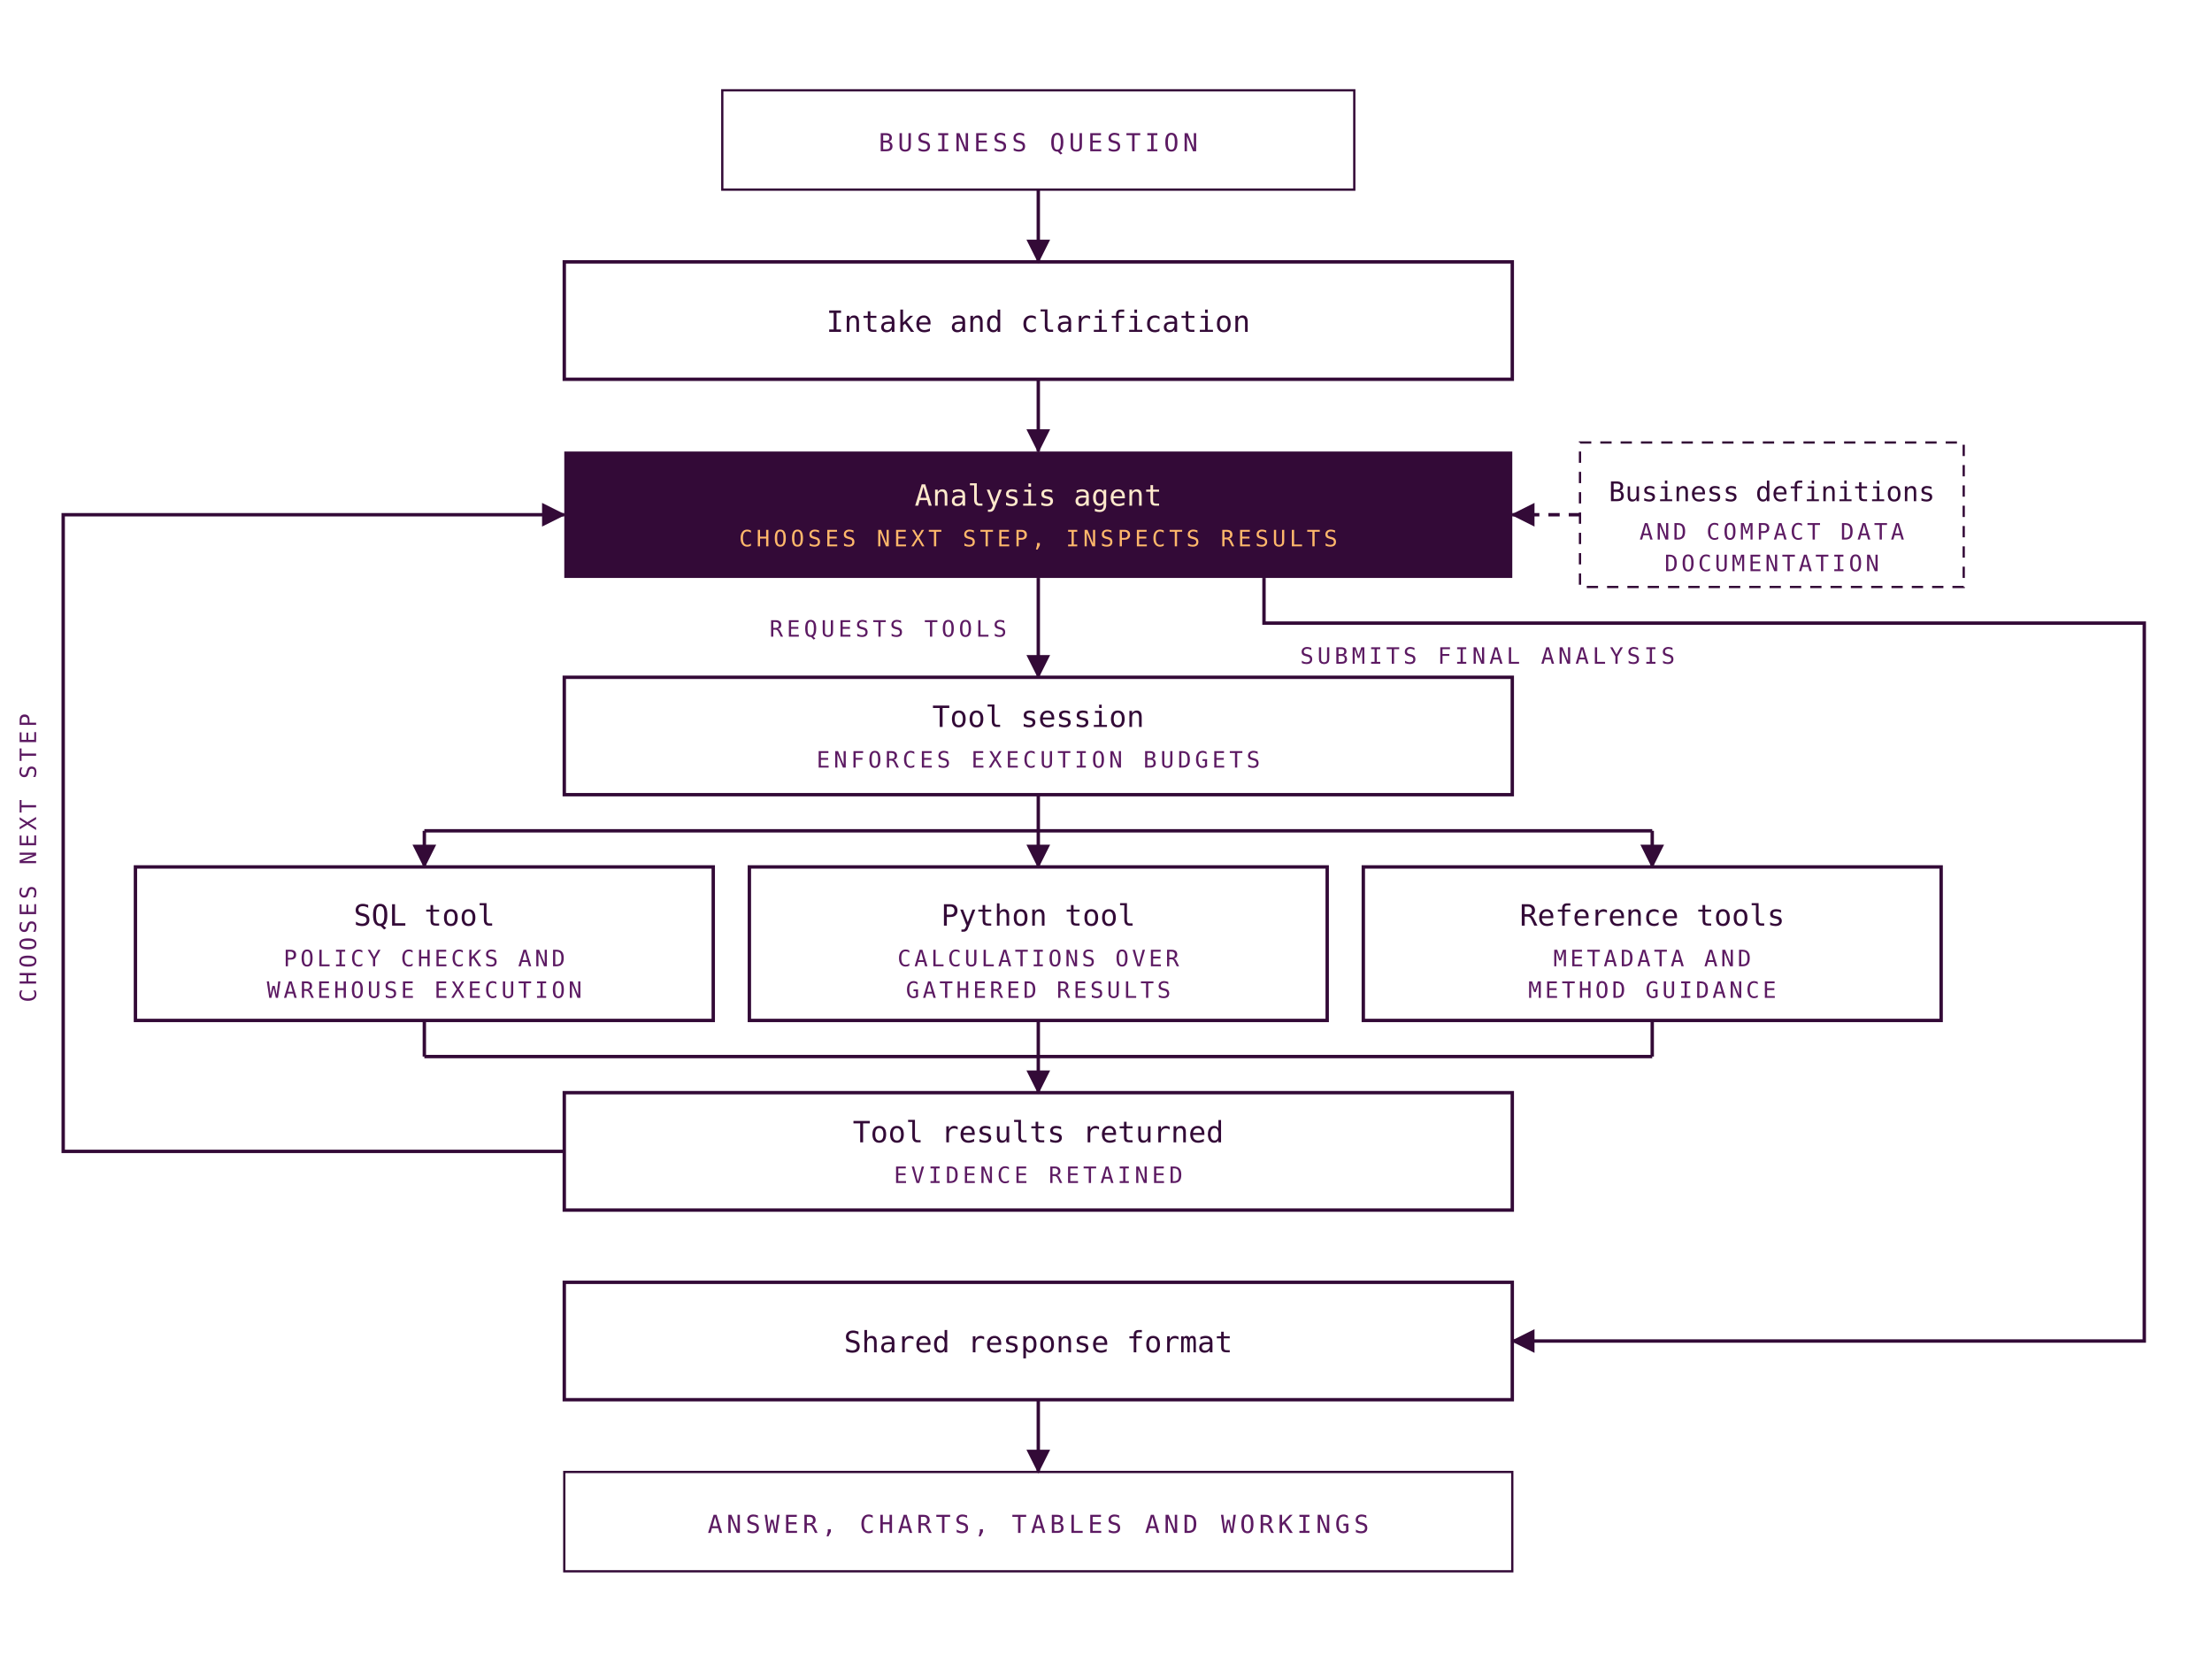
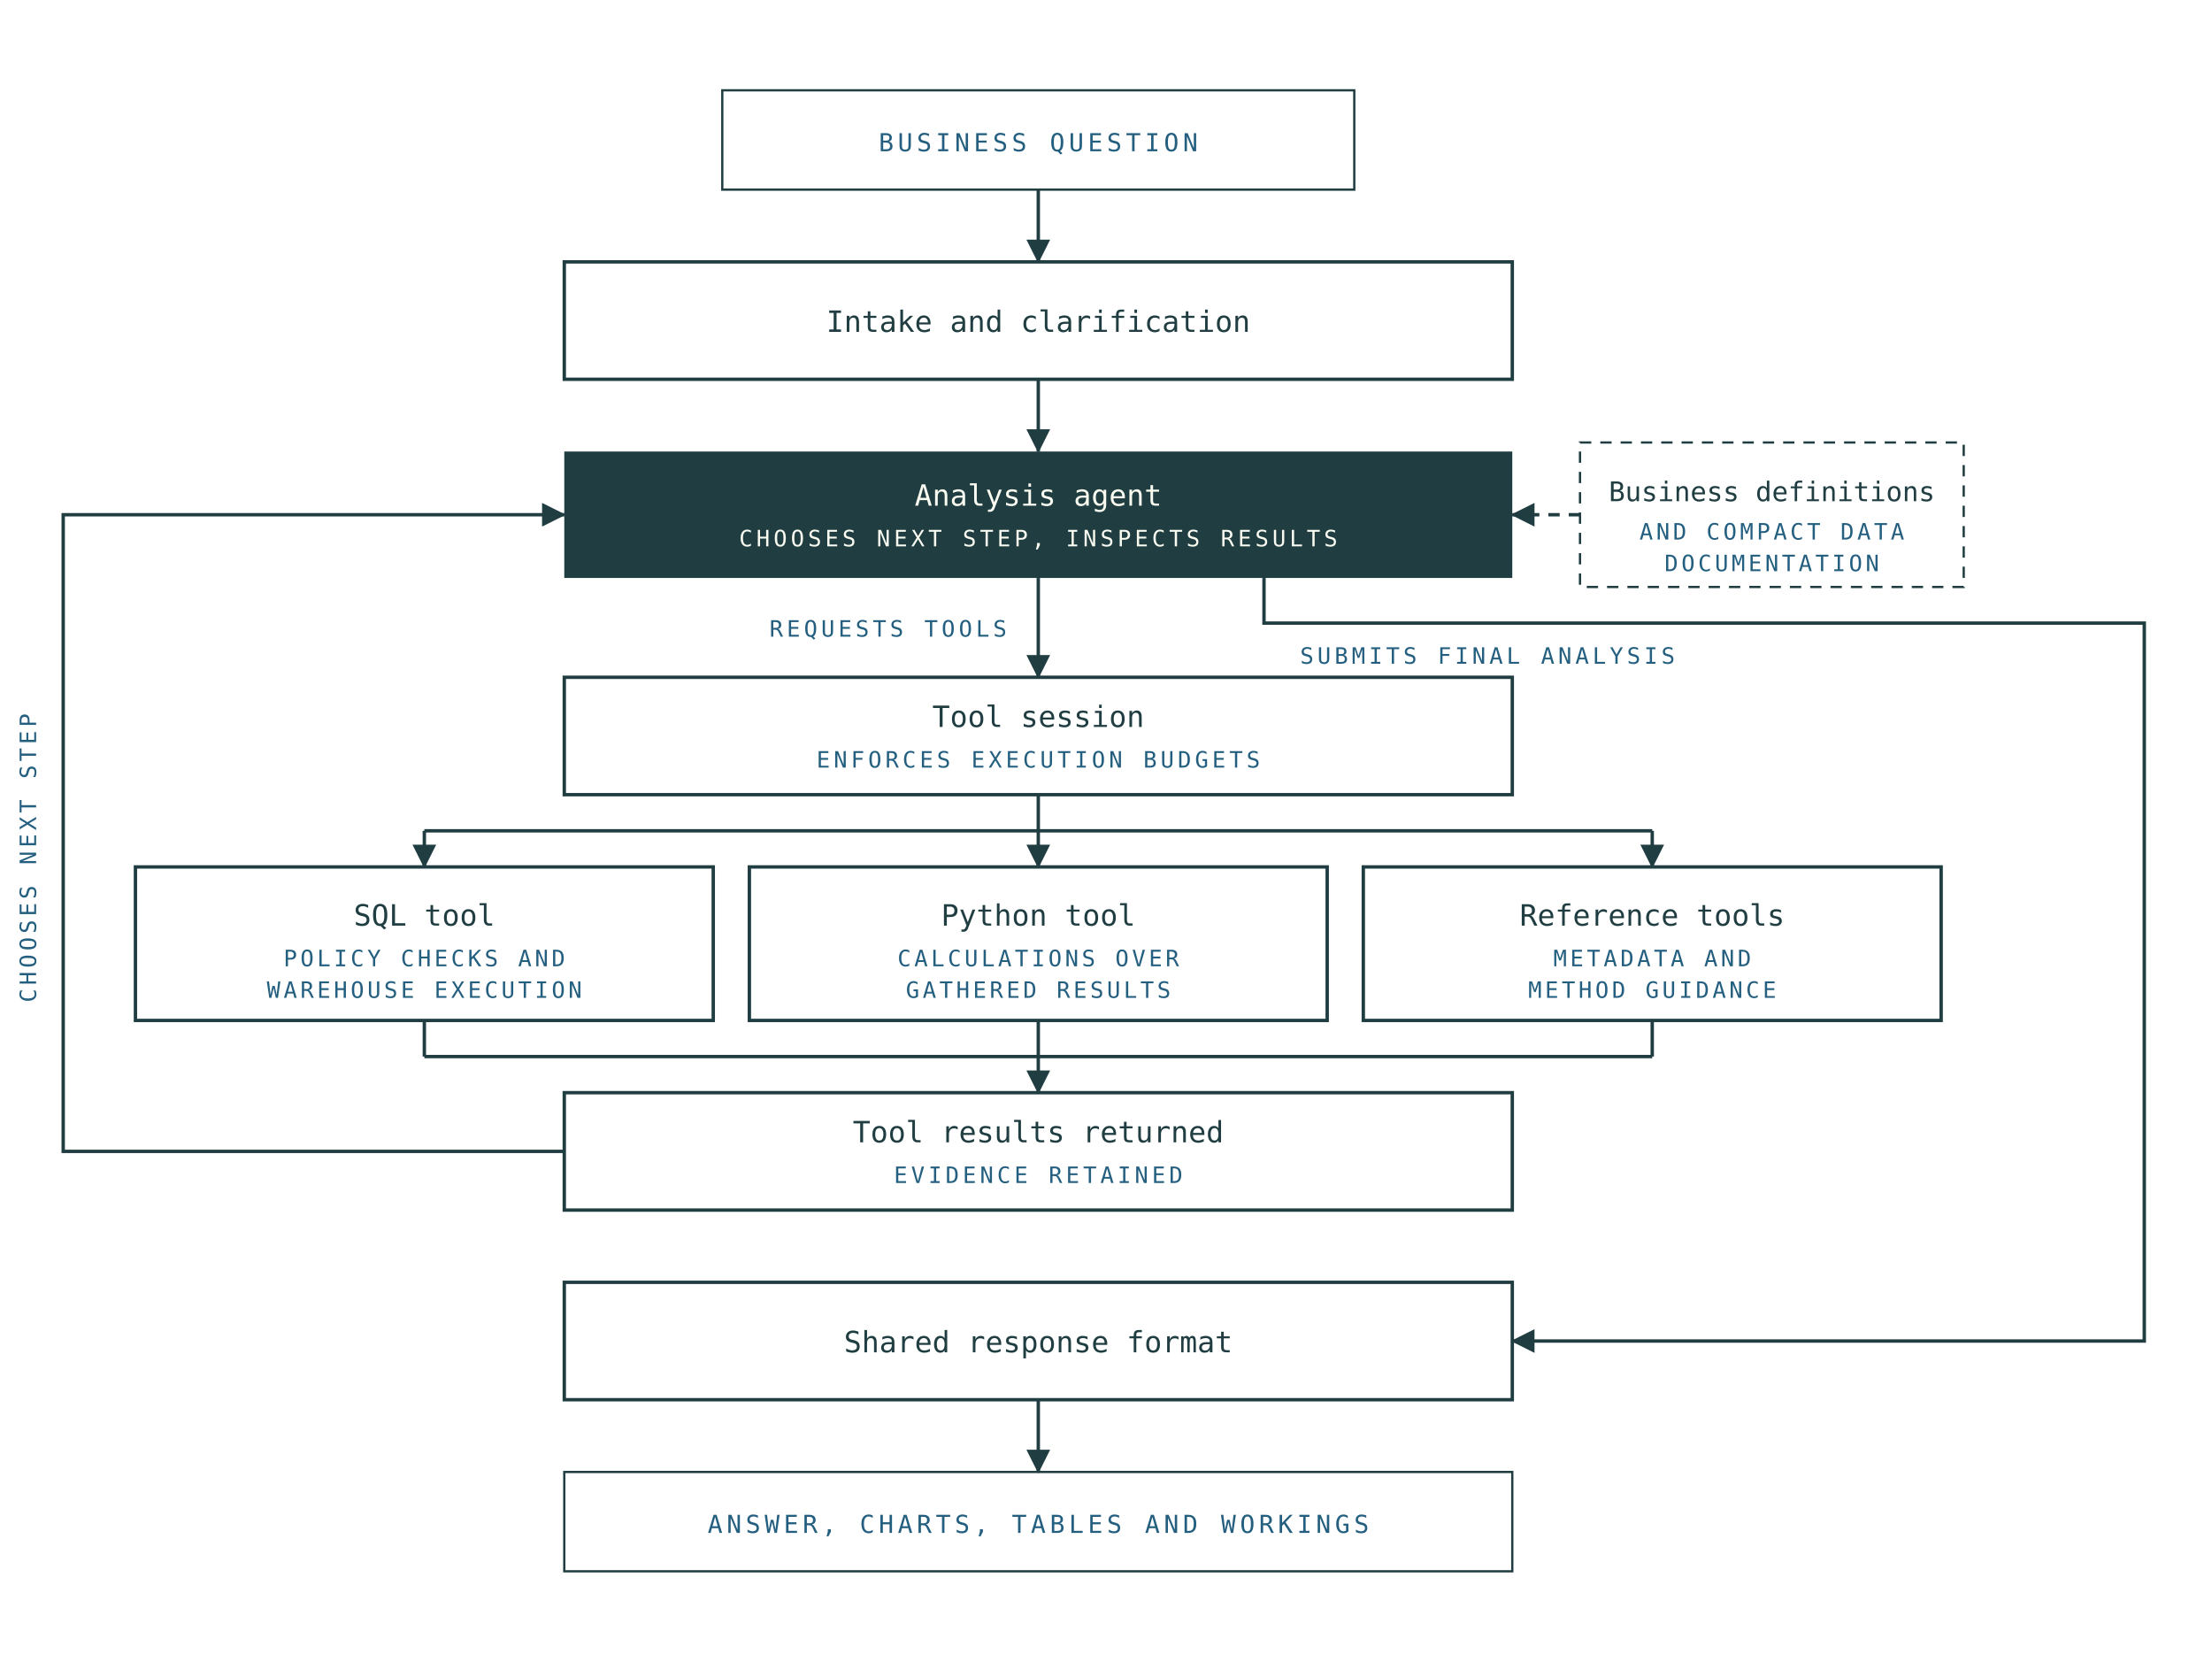
<svg xmlns="http://www.w3.org/2000/svg" aria-label="Current design: one analysis agent requests tools through an application tool session that enforces budgets; SQL, Python and reference tools return results, evidence is retained and the agent chooses the next step, then submits the final analysis to the shared response format." style="background:#FF7A1A" role="img" viewBox="0 0 980 736">
  <defs>
    <marker id="ah2" markerHeight="7" markerWidth="7" orient="auto" refX="7.5" refY="4" viewBox="0 0 8 8">
-       <path d="M0,0 L8,4 L0,8 Z" fill="#330A37" />
+       <path d="M0,0 L8,4 L0,8 Z" fill="#203D41" />
    </marker>
  </defs>
-   <g fill="none" stroke="#330A37" stroke-width="1.5">
+   <g fill="none" stroke="#203D41" stroke-width="1.5">
    <path d="M460,84 V116" marker-end="url(#ah2)" />
    <path d="M460,168 V200" marker-end="url(#ah2)" />
    <path d="M460,256 V300" marker-end="url(#ah2)" />
    <path d="M460,352 V368" />
    <path d="M188,368 H732" />
    <path d="M188,368 V384" marker-end="url(#ah2)" />
    <path d="M460,368 V384" marker-end="url(#ah2)" />
    <path d="M732,368 V384" marker-end="url(#ah2)" />
    <path d="M188,452 V468" />
    <path d="M460,452 V468" />
    <path d="M732,452 V468" />
    <path d="M188,468 H732" />
    <path d="M460,468 V484" marker-end="url(#ah2)" />
    <path d="M250,510 H28 V228 H250" marker-end="url(#ah2)" />
    <path d="M560,256 V276 H950 V594 H670" marker-end="url(#ah2)" />
    <path d="M460,620 V652" marker-end="url(#ah2)" />
  </g>
-   <path d="M700,228 H670" fill="none" marker-end="url(#ah2)" stroke="#330A37" stroke-dasharray="5 4" stroke-width="1.5" />
-   <text fill="#5C1A62" font-family="'IBM Plex Mono',monospace" font-size="10" letter-spacing="1.6" text-anchor="end" x="446" y="282">REQUESTS TOOLS</text>
-   <text fill="#5C1A62" font-family="'IBM Plex Mono',monospace" font-size="10" letter-spacing="1.6" x="576" y="294">SUBMITS FINAL ANALYSIS</text>
-   <text fill="#5C1A62" font-family="'IBM Plex Mono',monospace" font-size="10" letter-spacing="1.6" text-anchor="middle" transform="rotate(-90 16 380)" x="16" y="380">CHOOSES NEXT STEP</text>
-   <rect fill="none" height="44" stroke="#330A37" stroke-width="1" width="280" x="320" y="40" />
-   <text fill="#5C1A62" font-family="'IBM Plex Mono',monospace" font-size="11" letter-spacing="1.8" text-anchor="middle" x="460" y="67">BUSINESS QUESTION</text>
-   <rect fill="none" height="52" stroke="#330A37" stroke-width="1.5" width="420" x="250" y="116" />
-   <text fill="#330A37" font-family="'IBM Plex Mono',monospace" font-size="13" text-anchor="middle" x="460" y="147">Intake and clarification</text>
-   <rect fill="#330A37" height="56" width="420" x="250" y="200" />
-   <text fill="#FFE9CC" font-family="'IBM Plex Mono',monospace" font-size="13" text-anchor="middle" x="460" y="224">Analysis agent</text>
-   <text fill="#FFB86B" font-family="'IBM Plex Mono',monospace" font-size="10" letter-spacing="1.6" text-anchor="middle" x="460" y="242">CHOOSES NEXT STEP, INSPECTS RESULTS</text>
-   <rect fill="none" height="52" stroke="#330A37" stroke-width="1.5" width="420" x="250" y="300" />
-   <text fill="#330A37" font-family="'IBM Plex Mono',monospace" font-size="13" text-anchor="middle" x="460" y="322">Tool session</text>
-   <text fill="#5C1A62" font-family="'IBM Plex Mono',monospace" font-size="10" letter-spacing="1.6" text-anchor="middle" x="460" y="340">ENFORCES EXECUTION BUDGETS</text>
-   <rect fill="none" height="68" stroke="#330A37" stroke-width="1.5" width="256" x="60" y="384" />
-   <text fill="#330A37" font-family="'IBM Plex Mono',monospace" font-size="13" text-anchor="middle" x="188" y="410">SQL tool</text>
-   <text fill="#5C1A62" font-family="'IBM Plex Mono',monospace" font-size="10" letter-spacing="1.4" text-anchor="middle" x="188" y="428">POLICY CHECKS AND</text>
-   <text fill="#5C1A62" font-family="'IBM Plex Mono',monospace" font-size="10" letter-spacing="1.4" text-anchor="middle" x="188" y="442">WAREHOUSE EXECUTION</text>
-   <rect fill="none" height="68" stroke="#330A37" stroke-width="1.5" width="256" x="332" y="384" />
-   <text fill="#330A37" font-family="'IBM Plex Mono',monospace" font-size="13" text-anchor="middle" x="460" y="410">Python tool</text>
-   <text fill="#5C1A62" font-family="'IBM Plex Mono',monospace" font-size="10" letter-spacing="1.4" text-anchor="middle" x="460" y="428">CALCULATIONS OVER</text>
-   <text fill="#5C1A62" font-family="'IBM Plex Mono',monospace" font-size="10" letter-spacing="1.4" text-anchor="middle" x="460" y="442">GATHERED RESULTS</text>
-   <rect fill="none" height="68" stroke="#330A37" stroke-width="1.5" width="256" x="604" y="384" />
-   <text fill="#330A37" font-family="'IBM Plex Mono',monospace" font-size="13" text-anchor="middle" x="732" y="410">Reference tools</text>
-   <text fill="#5C1A62" font-family="'IBM Plex Mono',monospace" font-size="10" letter-spacing="1.4" text-anchor="middle" x="732" y="428">METADATA AND</text>
-   <text fill="#5C1A62" font-family="'IBM Plex Mono',monospace" font-size="10" letter-spacing="1.4" text-anchor="middle" x="732" y="442">METHOD GUIDANCE</text>
-   <rect fill="none" height="52" stroke="#330A37" stroke-width="1.5" width="420" x="250" y="484" />
-   <text fill="#330A37" font-family="'IBM Plex Mono',monospace" font-size="13" text-anchor="middle" x="460" y="506">Tool results returned</text>
-   <text fill="#5C1A62" font-family="'IBM Plex Mono',monospace" font-size="10" letter-spacing="1.6" text-anchor="middle" x="460" y="524">EVIDENCE RETAINED</text>
-   <rect fill="none" height="52" stroke="#330A37" stroke-width="1.5" width="420" x="250" y="568" />
-   <text fill="#330A37" font-family="'IBM Plex Mono',monospace" font-size="13" text-anchor="middle" x="460" y="599">Shared response format</text>
-   <rect fill="none" height="44" stroke="#330A37" stroke-width="1" width="420" x="250" y="652" />
-   <text fill="#5C1A62" font-family="'IBM Plex Mono',monospace" font-size="11" letter-spacing="1.8" text-anchor="middle" x="460" y="679">ANSWER, CHARTS, TABLES AND WORKINGS</text>
-   <rect fill="none" height="64" stroke="#330A37" stroke-dasharray="5 4" stroke-width="1" width="170" x="700" y="196" />
-   <text fill="#330A37" font-family="'IBM Plex Mono',monospace" font-size="12" text-anchor="middle" x="785" y="222">Business definitions</text>
-   <text fill="#5C1A62" font-family="'IBM Plex Mono',monospace" font-size="10" letter-spacing="1.4" text-anchor="middle" x="785" y="239">AND COMPACT DATA</text>
-   <text fill="#5C1A62" font-family="'IBM Plex Mono',monospace" font-size="10" letter-spacing="1.4" text-anchor="middle" x="785" y="253">DOCUMENTATION</text>
+   <path d="M700,228 H670" fill="none" marker-end="url(#ah2)" stroke="#203D41" stroke-dasharray="5 4" stroke-width="1.5" />
+   <text fill="#245F80" font-family="'DM Mono',monospace" font-size="10" letter-spacing="1.6" text-anchor="end" x="446" y="282">REQUESTS TOOLS</text>
+   <text fill="#245F80" font-family="'DM Mono',monospace" font-size="10" letter-spacing="1.6" x="576" y="294">SUBMITS FINAL ANALYSIS</text>
+   <text fill="#245F80" font-family="'DM Mono',monospace" font-size="10" letter-spacing="1.6" text-anchor="middle" transform="rotate(-90 16 380)" x="16" y="380">CHOOSES NEXT STEP</text>
+   <rect fill="none" height="44" stroke="#203D41" stroke-width="1" width="280" x="320" y="40" />
+   <text fill="#245F80" font-family="'DM Mono',monospace" font-size="11" letter-spacing="1.8" text-anchor="middle" x="460" y="67">BUSINESS QUESTION</text>
+   <rect fill="none" height="52" stroke="#203D41" stroke-width="1.5" width="420" x="250" y="116" />
+   <text fill="#203D41" font-family="'DM Mono',monospace" font-size="13" text-anchor="middle" x="460" y="147">Intake and clarification</text>
+   <rect fill="#203D41" height="56" width="420" x="250" y="200" />
+   <text fill="#FAFCF1" font-family="'DM Mono',monospace" font-size="13" text-anchor="middle" x="460" y="224">Analysis agent</text>
+   <text fill="#FAFCF1" font-family="'DM Mono',monospace" font-size="10" letter-spacing="1.6" text-anchor="middle" x="460" y="242">CHOOSES NEXT STEP, INSPECTS RESULTS</text>
+   <rect fill="none" height="52" stroke="#203D41" stroke-width="1.5" width="420" x="250" y="300" />
+   <text fill="#203D41" font-family="'DM Mono',monospace" font-size="13" text-anchor="middle" x="460" y="322">Tool session</text>
+   <text fill="#245F80" font-family="'DM Mono',monospace" font-size="10" letter-spacing="1.6" text-anchor="middle" x="460" y="340">ENFORCES EXECUTION BUDGETS</text>
+   <rect fill="none" height="68" stroke="#203D41" stroke-width="1.5" width="256" x="60" y="384" />
+   <text fill="#203D41" font-family="'DM Mono',monospace" font-size="13" text-anchor="middle" x="188" y="410">SQL tool</text>
+   <text fill="#245F80" font-family="'DM Mono',monospace" font-size="10" letter-spacing="1.4" text-anchor="middle" x="188" y="428">POLICY CHECKS AND</text>
+   <text fill="#245F80" font-family="'DM Mono',monospace" font-size="10" letter-spacing="1.4" text-anchor="middle" x="188" y="442">WAREHOUSE EXECUTION</text>
+   <rect fill="none" height="68" stroke="#203D41" stroke-width="1.5" width="256" x="332" y="384" />
+   <text fill="#203D41" font-family="'DM Mono',monospace" font-size="13" text-anchor="middle" x="460" y="410">Python tool</text>
+   <text fill="#245F80" font-family="'DM Mono',monospace" font-size="10" letter-spacing="1.4" text-anchor="middle" x="460" y="428">CALCULATIONS OVER</text>
+   <text fill="#245F80" font-family="'DM Mono',monospace" font-size="10" letter-spacing="1.4" text-anchor="middle" x="460" y="442">GATHERED RESULTS</text>
+   <rect fill="none" height="68" stroke="#203D41" stroke-width="1.5" width="256" x="604" y="384" />
+   <text fill="#203D41" font-family="'DM Mono',monospace" font-size="13" text-anchor="middle" x="732" y="410">Reference tools</text>
+   <text fill="#245F80" font-family="'DM Mono',monospace" font-size="10" letter-spacing="1.4" text-anchor="middle" x="732" y="428">METADATA AND</text>
+   <text fill="#245F80" font-family="'DM Mono',monospace" font-size="10" letter-spacing="1.4" text-anchor="middle" x="732" y="442">METHOD GUIDANCE</text>
+   <rect fill="none" height="52" stroke="#203D41" stroke-width="1.5" width="420" x="250" y="484" />
+   <text fill="#203D41" font-family="'DM Mono',monospace" font-size="13" text-anchor="middle" x="460" y="506">Tool results returned</text>
+   <text fill="#245F80" font-family="'DM Mono',monospace" font-size="10" letter-spacing="1.6" text-anchor="middle" x="460" y="524">EVIDENCE RETAINED</text>
+   <rect fill="none" height="52" stroke="#203D41" stroke-width="1.5" width="420" x="250" y="568" />
+   <text fill="#203D41" font-family="'DM Mono',monospace" font-size="13" text-anchor="middle" x="460" y="599">Shared response format</text>
+   <rect fill="none" height="44" stroke="#203D41" stroke-width="1" width="420" x="250" y="652" />
+   <text fill="#245F80" font-family="'DM Mono',monospace" font-size="11" letter-spacing="1.8" text-anchor="middle" x="460" y="679">ANSWER, CHARTS, TABLES AND WORKINGS</text>
+   <rect fill="none" height="64" stroke="#203D41" stroke-dasharray="5 4" stroke-width="1" width="170" x="700" y="196" />
+   <text fill="#203D41" font-family="'DM Mono',monospace" font-size="12" text-anchor="middle" x="785" y="222">Business definitions</text>
+   <text fill="#245F80" font-family="'DM Mono',monospace" font-size="10" letter-spacing="1.4" text-anchor="middle" x="785" y="239">AND COMPACT DATA</text>
+   <text fill="#245F80" font-family="'DM Mono',monospace" font-size="10" letter-spacing="1.4" text-anchor="middle" x="785" y="253">DOCUMENTATION</text>
</svg>
